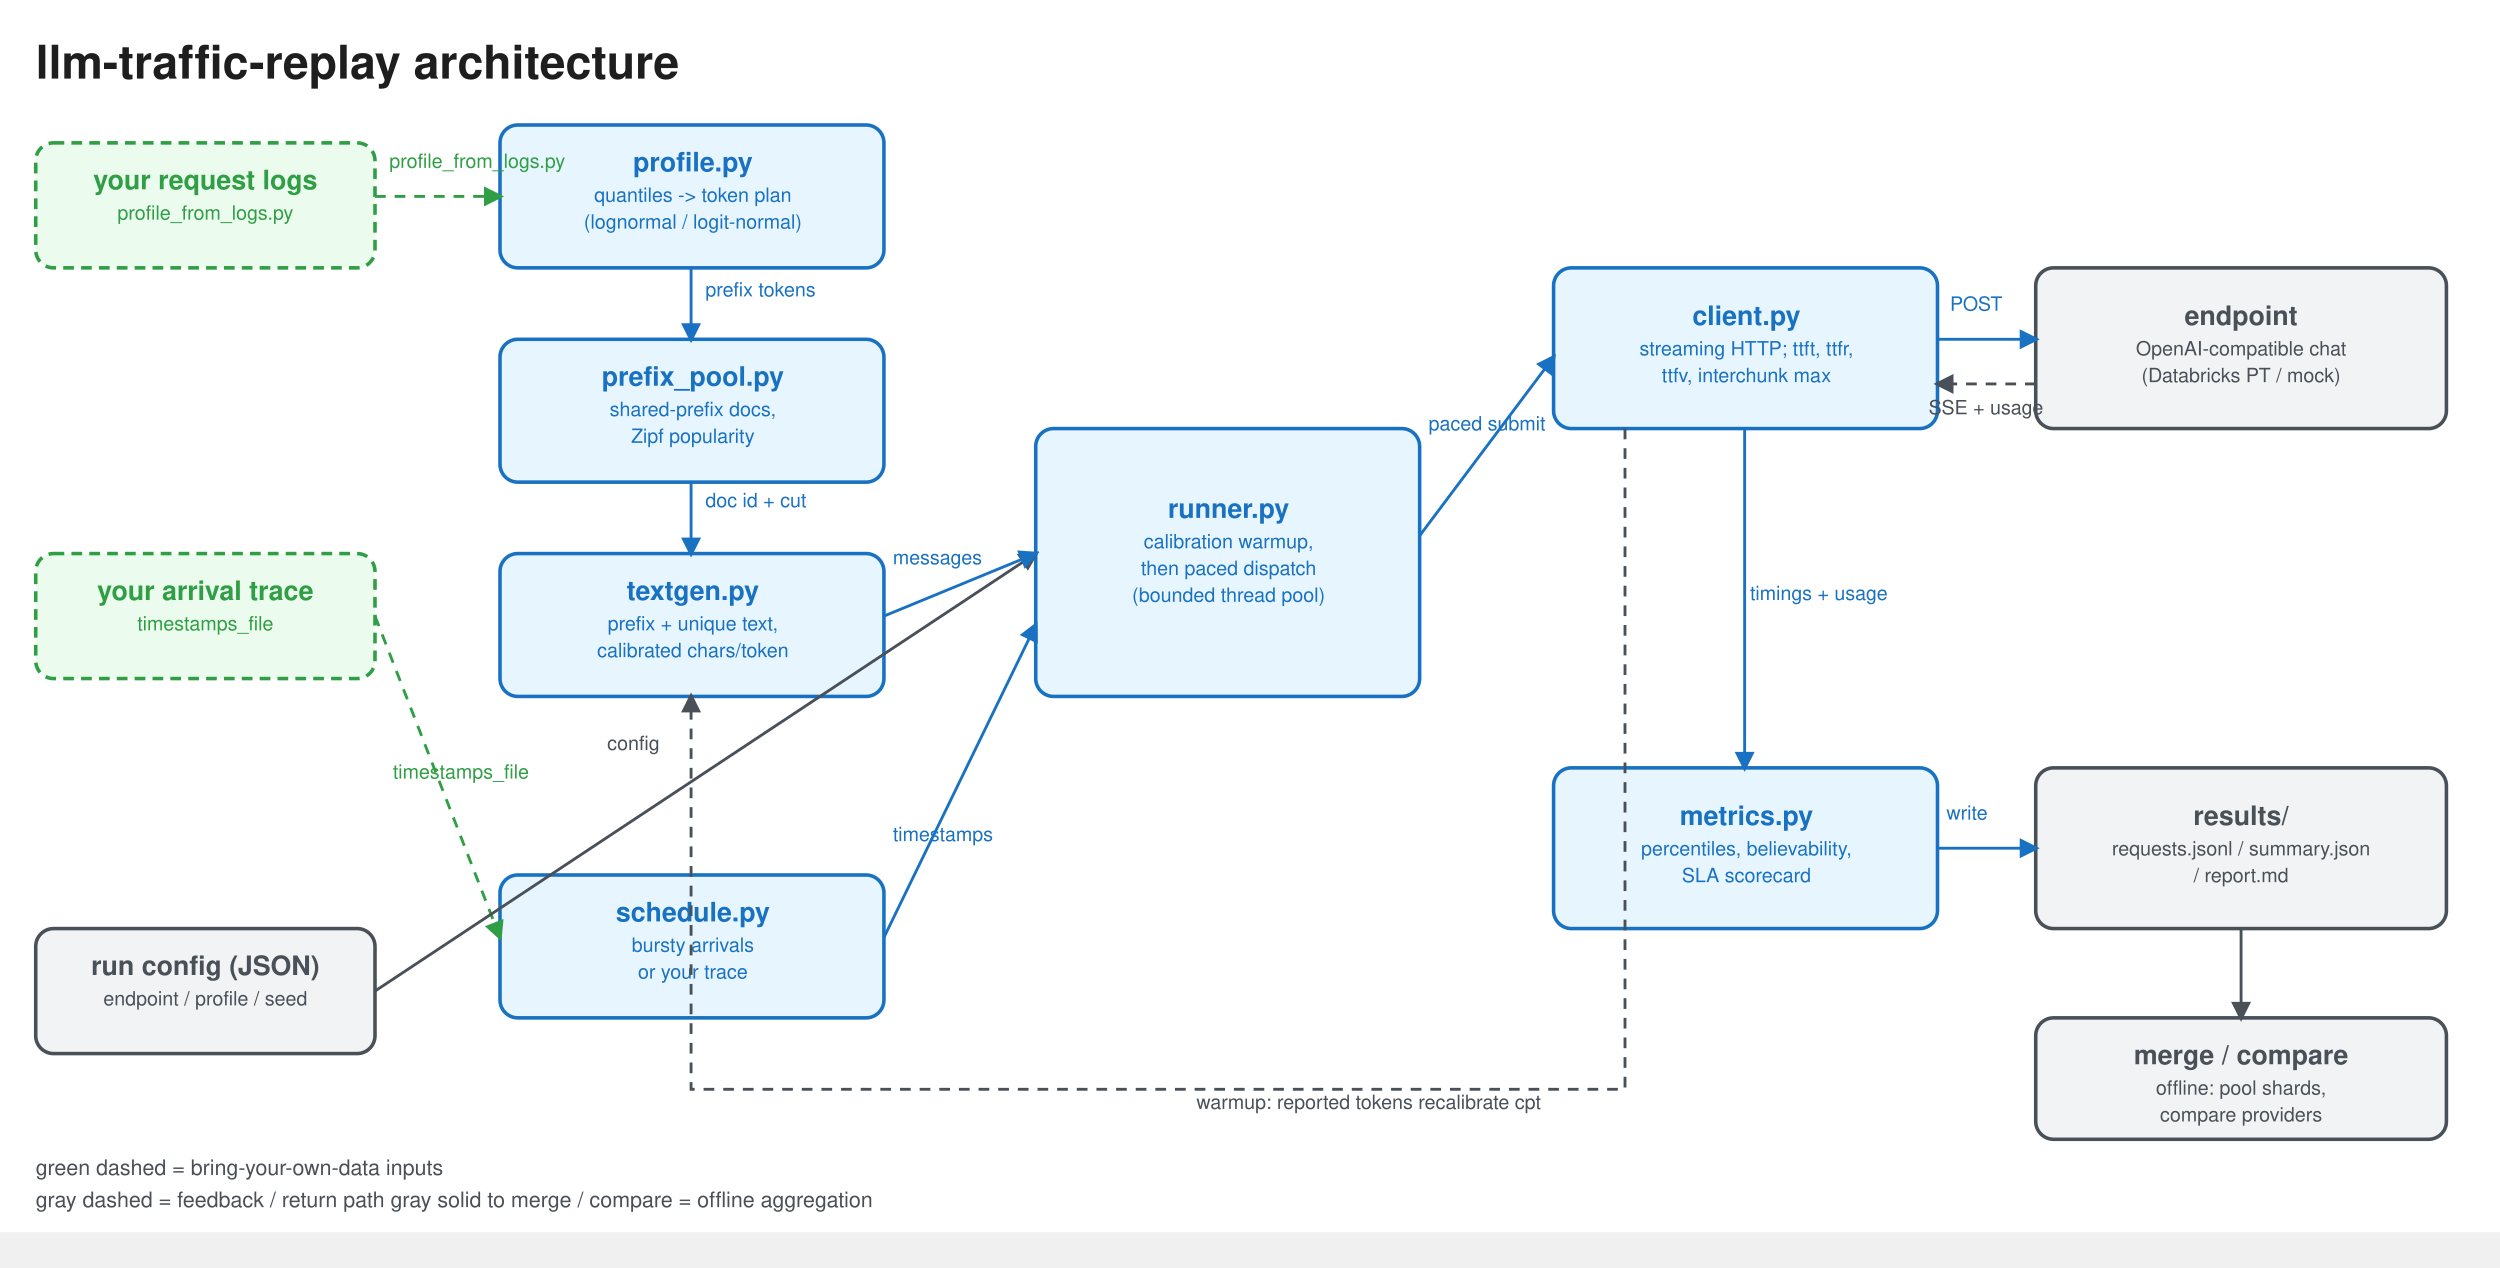
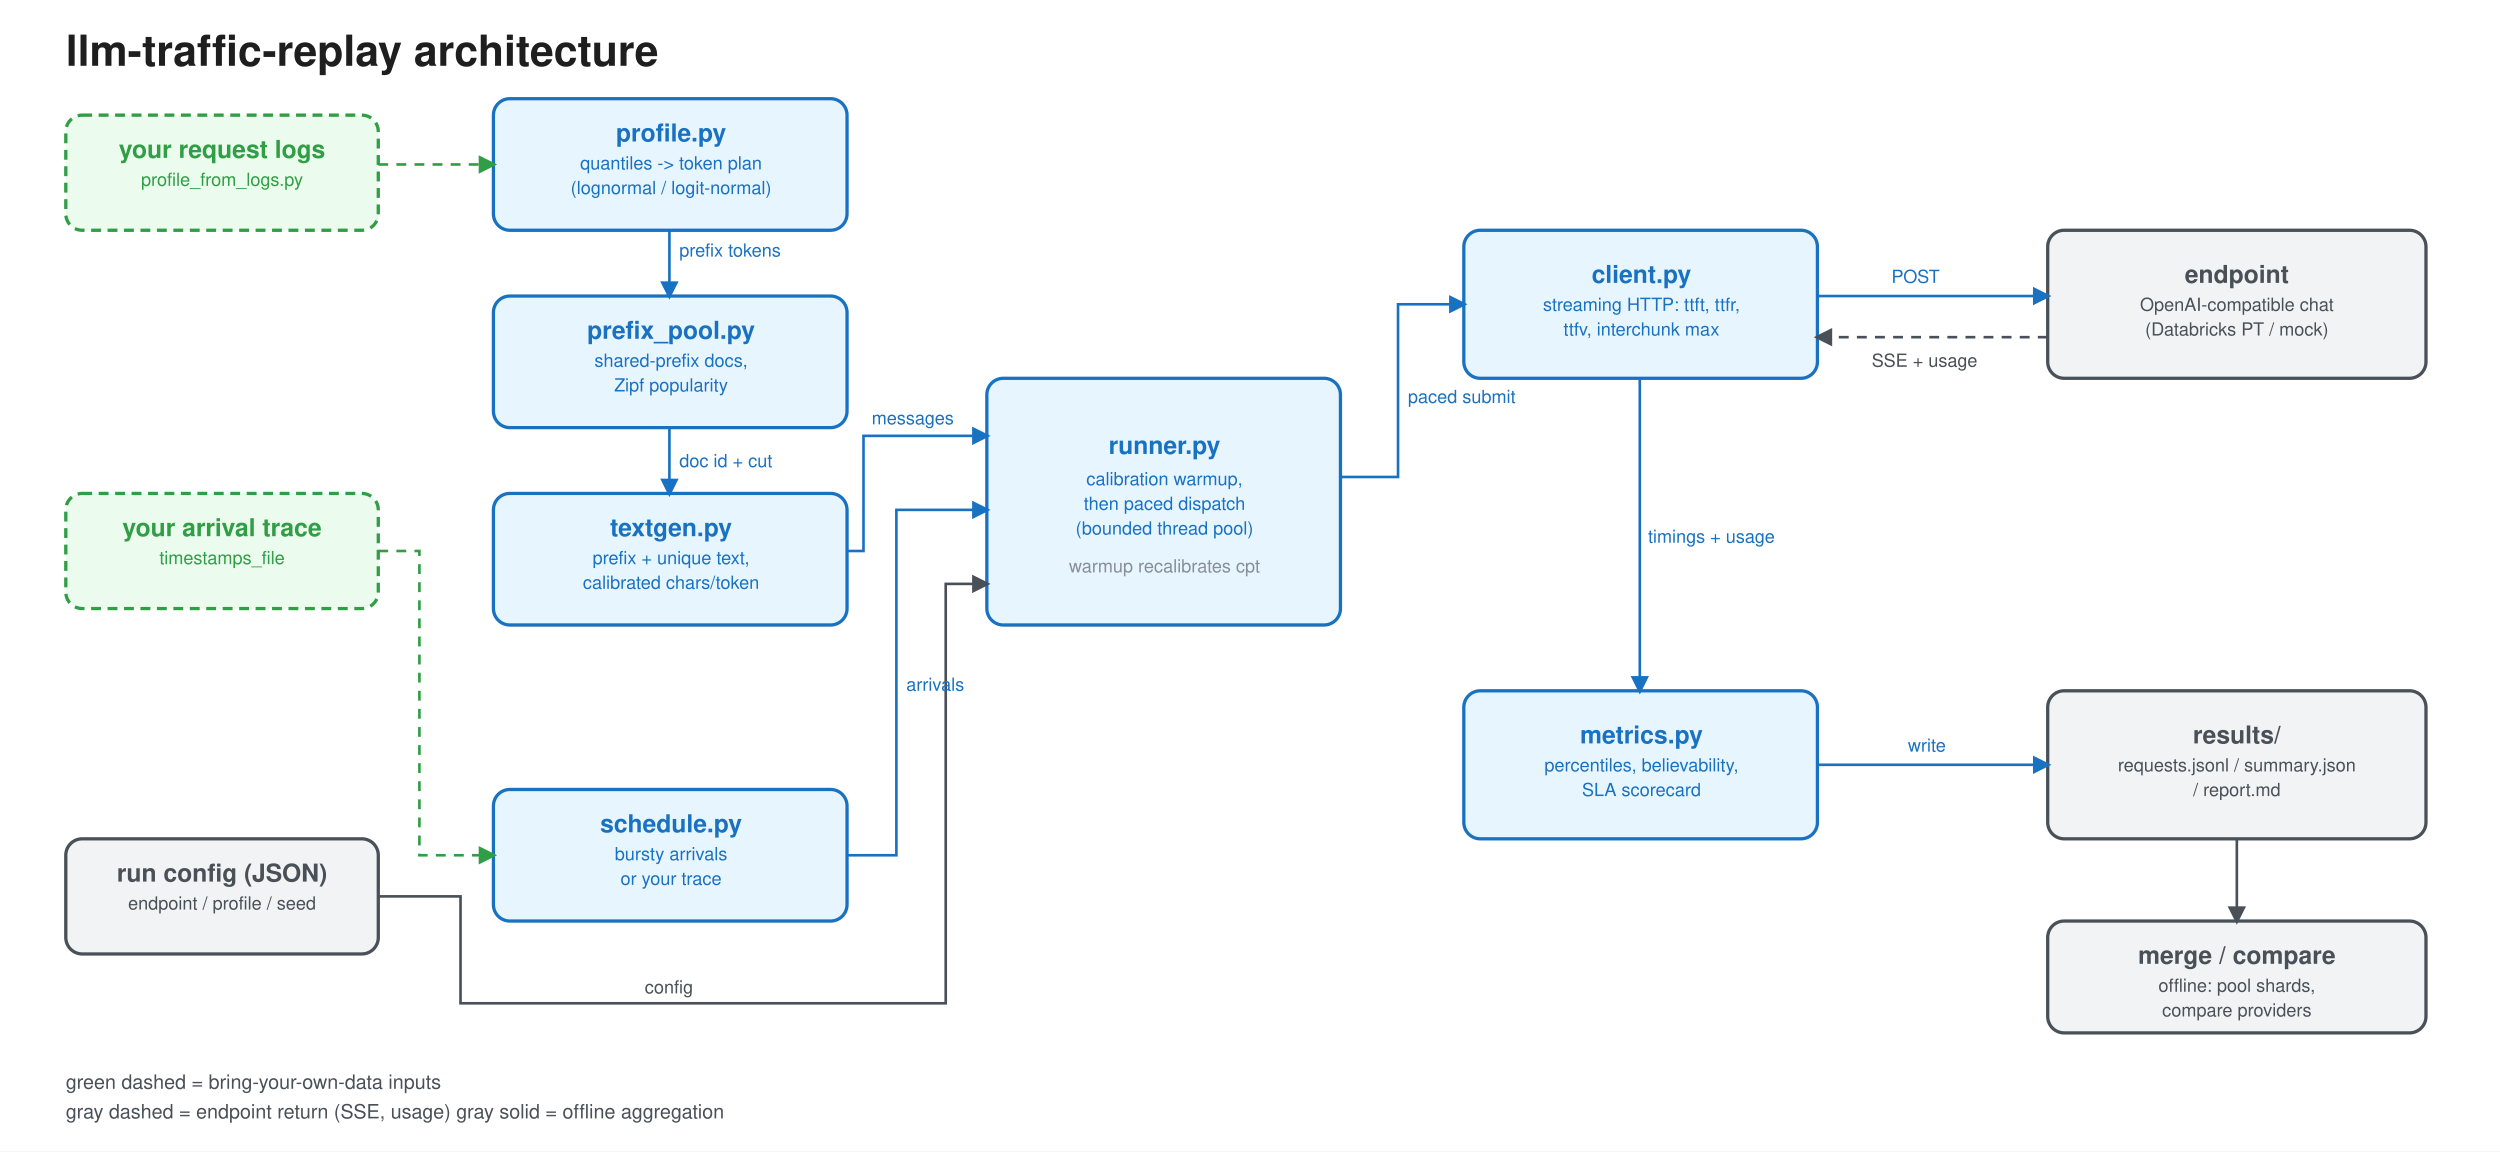
- <svg xmlns="http://www.w3.org/2000/svg" viewBox="20 -10 1400 710" width="1400" height="710" font-family="Helvetica, Arial, sans-serif">
-   <rect x="20" y="-10" width="1400" height="690" fill="#ffffff" />
+ <svg xmlns="http://www.w3.org/2000/svg" viewBox="0 0 1520 700" width="1520" height="700" font-family="Helvetica, Arial, sans-serif">
+   <rect x="0" y="0" width="1520" height="700" fill="#ffffff" />
  <marker id="ablue" viewBox="0 0 10 10" refX="8" refY="5" markerWidth="7" markerHeight="7" orient="auto-start-reverse">
    <path d="M0 0L10 5L0 10z" fill="#1971c2" />
  </marker>
  <marker id="agreen" viewBox="0 0 10 10" refX="8" refY="5" markerWidth="7" markerHeight="7" orient="auto-start-reverse">
    <path d="M0 0L10 5L0 10z" fill="#2f9e44" />
  </marker>
  <marker id="agray" viewBox="0 0 10 10" refX="8" refY="5" markerWidth="7" markerHeight="7" orient="auto-start-reverse">
    <path d="M0 0L10 5L0 10z" fill="#495057" />
  </marker>
-   <text x="40" y="34" font-size="26" font-weight="700" fill="#1e1e1e">llm-traffic-replay architecture</text>
+   <text x="40" y="40" font-size="26" font-weight="700" fill="#1e1e1e">llm-traffic-replay architecture</text>
  <rect x="40" y="70" width="190" height="70" rx="10" fill="#ebfbee" stroke="#2f9e44" stroke-width="2" stroke-dasharray="6 4" />
  <text x="135" y="96" font-size="15" font-weight="600" fill="#2f9e44" text-anchor="middle">your request logs</text>
  <text x="135" y="113" font-size="11" fill="#2f9e44" text-anchor="middle">profile_from_logs.py</text>
  <rect x="40" y="300" width="190" height="70" rx="10" fill="#ebfbee" stroke="#2f9e44" stroke-width="2" stroke-dasharray="6 4" />
  <text x="135" y="326" font-size="15" font-weight="600" fill="#2f9e44" text-anchor="middle">your arrival trace</text>
  <text x="135" y="343" font-size="11" fill="#2f9e44" text-anchor="middle">timestamps_file</text>
  <rect x="40" y="510" width="190" height="70" rx="10" fill="#f1f3f5" stroke="#495057" stroke-width="2" />
  <text x="135" y="536" font-size="15" font-weight="600" fill="#495057" text-anchor="middle">run config (JSON)</text>
  <text x="135" y="553" font-size="11" fill="#495057" text-anchor="middle">endpoint / profile / seed</text>
  <rect x="300" y="60" width="215" height="80" rx="10" fill="#e7f5ff" stroke="#1971c2" stroke-width="2" />
  <text x="408" y="86" font-size="15" font-weight="600" fill="#1971c2" text-anchor="middle">profile.py</text>
  <text x="408" y="103" font-size="11" fill="#1971c2" text-anchor="middle">quantiles -&gt; token plan</text>
  <text x="408" y="118" font-size="11" fill="#1971c2" text-anchor="middle">(lognormal / logit-normal)</text>
  <rect x="300" y="180" width="215" height="80" rx="10" fill="#e7f5ff" stroke="#1971c2" stroke-width="2" />
  <text x="408" y="206" font-size="15" font-weight="600" fill="#1971c2" text-anchor="middle">prefix_pool.py</text>
  <text x="408" y="223" font-size="11" fill="#1971c2" text-anchor="middle">shared-prefix docs,</text>
  <text x="408" y="238" font-size="11" fill="#1971c2" text-anchor="middle">Zipf popularity</text>
  <rect x="300" y="300" width="215" height="80" rx="10" fill="#e7f5ff" stroke="#1971c2" stroke-width="2" />
  <text x="408" y="326" font-size="15" font-weight="600" fill="#1971c2" text-anchor="middle">textgen.py</text>
  <text x="408" y="343" font-size="11" fill="#1971c2" text-anchor="middle">prefix + unique text,</text>
  <text x="408" y="358" font-size="11" fill="#1971c2" text-anchor="middle">calibrated chars/token</text>
  <rect x="300" y="480" width="215" height="80" rx="10" fill="#e7f5ff" stroke="#1971c2" stroke-width="2" />
  <text x="408" y="506" font-size="15" font-weight="600" fill="#1971c2" text-anchor="middle">schedule.py</text>
  <text x="408" y="523" font-size="11" fill="#1971c2" text-anchor="middle">bursty arrivals</text>
  <text x="408" y="538" font-size="11" fill="#1971c2" text-anchor="middle">or your trace</text>
  <rect x="600" y="230" width="215" height="150" rx="10" fill="#e7f5ff" stroke="#1971c2" stroke-width="2" />
-   <text x="708" y="280" font-size="15" font-weight="600" fill="#1971c2" text-anchor="middle">runner.py</text>
-   <text x="708" y="297" font-size="11" fill="#1971c2" text-anchor="middle">calibration warmup,</text>
-   <text x="708" y="312" font-size="11" fill="#1971c2" text-anchor="middle">then paced dispatch</text>
-   <text x="708" y="327" font-size="11" fill="#1971c2" text-anchor="middle">(bounded thread pool)</text>
+   <text x="708" y="276" font-size="15" font-weight="600" fill="#1971c2" text-anchor="middle">runner.py</text>
+   <text x="708" y="295" font-size="11" fill="#1971c2" text-anchor="middle">calibration warmup,</text>
+   <text x="708" y="310" font-size="11" fill="#1971c2" text-anchor="middle">then paced dispatch</text>
+   <text x="708" y="325" font-size="11" fill="#1971c2" text-anchor="middle">(bounded thread pool)</text>
+   <text x="708" y="348" font-size="11" fill="#868e96" text-anchor="middle">warmup recalibrates cpt</text>
  <rect x="890" y="140" width="215" height="90" rx="10" fill="#e7f5ff" stroke="#1971c2" stroke-width="2" />
  <text x="998" y="172" font-size="15" font-weight="600" fill="#1971c2" text-anchor="middle">client.py</text>
-   <text x="998" y="189" font-size="11" fill="#1971c2" text-anchor="middle">streaming HTTP; ttft, ttfr,</text>
+   <text x="998" y="189" font-size="11" fill="#1971c2" text-anchor="middle">streaming HTTP: ttft, ttfr,</text>
  <text x="998" y="204" font-size="11" fill="#1971c2" text-anchor="middle">ttfv, interchunk max</text>
  <rect x="890" y="420" width="215" height="90" rx="10" fill="#e7f5ff" stroke="#1971c2" stroke-width="2" />
  <text x="998" y="452" font-size="15" font-weight="600" fill="#1971c2" text-anchor="middle">metrics.py</text>
  <text x="998" y="469" font-size="11" fill="#1971c2" text-anchor="middle">percentiles, believability,</text>
  <text x="998" y="484" font-size="11" fill="#1971c2" text-anchor="middle">SLA scorecard</text>
-   <rect x="1160" y="140" width="230" height="90" rx="10" fill="#f1f3f5" stroke="#495057" stroke-width="2" />
-   <text x="1275" y="172" font-size="15" font-weight="600" fill="#495057" text-anchor="middle">endpoint</text>
-   <text x="1275" y="189" font-size="11" fill="#495057" text-anchor="middle">OpenAI-compatible chat</text>
-   <text x="1275" y="204" font-size="11" fill="#495057" text-anchor="middle">(Databricks PT / mock)</text>
-   <rect x="1160" y="420" width="230" height="90" rx="10" fill="#f1f3f5" stroke="#495057" stroke-width="2" />
-   <text x="1275" y="452" font-size="15" font-weight="600" fill="#495057" text-anchor="middle">results/</text>
-   <text x="1275" y="469" font-size="11" fill="#495057" text-anchor="middle">requests.jsonl / summary.json</text>
-   <text x="1275" y="484" font-size="11" fill="#495057" text-anchor="middle">/ report.md</text>
-   <rect x="1160" y="560" width="230" height="68" rx="10" fill="#f1f3f5" stroke="#495057" stroke-width="2" />
-   <text x="1275" y="586" font-size="15" font-weight="600" fill="#495057" text-anchor="middle">merge / compare</text>
-   <text x="1275" y="603" font-size="11" fill="#495057" text-anchor="middle">offline: pool shards,</text>
-   <text x="1275" y="618" font-size="11" fill="#495057" text-anchor="middle">compare providers</text>
+   <rect x="1245" y="140" width="230" height="90" rx="10" fill="#f1f3f5" stroke="#495057" stroke-width="2" />
+   <text x="1360" y="172" font-size="15" font-weight="600" fill="#495057" text-anchor="middle">endpoint</text>
+   <text x="1360" y="189" font-size="11" fill="#495057" text-anchor="middle">OpenAI-compatible chat</text>
+   <text x="1360" y="204" font-size="11" fill="#495057" text-anchor="middle">(Databricks PT / mock)</text>
+   <rect x="1245" y="420" width="230" height="90" rx="10" fill="#f1f3f5" stroke="#495057" stroke-width="2" />
+   <text x="1360" y="452" font-size="15" font-weight="600" fill="#495057" text-anchor="middle">results/</text>
+   <text x="1360" y="469" font-size="11" fill="#495057" text-anchor="middle">requests.jsonl / summary.json</text>
+   <text x="1360" y="484" font-size="11" fill="#495057" text-anchor="middle">/ report.md</text>
+   <rect x="1245" y="560" width="230" height="68" rx="10" fill="#f1f3f5" stroke="#495057" stroke-width="2" />
+   <text x="1360" y="586" font-size="15" font-weight="600" fill="#495057" text-anchor="middle">merge / compare</text>
+   <text x="1360" y="603" font-size="11" fill="#495057" text-anchor="middle">offline: pool shards,</text>
+   <text x="1360" y="618" font-size="11" fill="#495057" text-anchor="middle">compare providers</text>
  <polyline points="230,100 300,100" fill="none" stroke="#2f9e44" stroke-width="1.6" stroke-dasharray="6 5" marker-end="url(#agreen)" />
-   <polyline points="230,335 300,515" fill="none" stroke="#2f9e44" stroke-width="1.6" stroke-dasharray="6 5" marker-end="url(#agreen)" />
-   <polyline points="230,545 600,300" fill="none" stroke="#495057" stroke-width="1.6" marker-end="url(#agray)" />
+   <polyline points="230,335 255,335 255,520 300,520" fill="none" stroke="#2f9e44" stroke-width="1.6" stroke-dasharray="6 5" marker-end="url(#agreen)" />
+   <polyline points="230,545 280,545 280,610 575,610 575,355 600,355" fill="none" stroke="#495057" stroke-width="1.6" marker-end="url(#agray)" />
  <polyline points="407,140 407,180" fill="none" stroke="#1971c2" stroke-width="1.6" marker-end="url(#ablue)" />
  <polyline points="407,260 407,300" fill="none" stroke="#1971c2" stroke-width="1.6" marker-end="url(#ablue)" />
-   <polyline points="515,335 600,300" fill="none" stroke="#1971c2" stroke-width="1.6" marker-end="url(#ablue)" />
-   <polyline points="515,515 600,340" fill="none" stroke="#1971c2" stroke-width="1.6" marker-end="url(#ablue)" />
-   <polyline points="815,290 890,190" fill="none" stroke="#1971c2" stroke-width="1.6" marker-end="url(#ablue)" />
-   <polyline points="1105,180 1160,180" fill="none" stroke="#1971c2" stroke-width="1.6" marker-end="url(#ablue)" />
-   <polyline points="1160,205 1105,205" fill="none" stroke="#495057" stroke-width="1.6" stroke-dasharray="6 5" marker-end="url(#agray)" />
+   <polyline points="515,335 525,335 525,265 600,265" fill="none" stroke="#1971c2" stroke-width="1.6" marker-end="url(#ablue)" />
+   <polyline points="515,520 545,520 545,310 600,310" fill="none" stroke="#1971c2" stroke-width="1.6" marker-end="url(#ablue)" />
+   <polyline points="815,290 850,290 850,185 890,185" fill="none" stroke="#1971c2" stroke-width="1.6" marker-end="url(#ablue)" />
+   <polyline points="1105,180 1245,180" fill="none" stroke="#1971c2" stroke-width="1.6" marker-end="url(#ablue)" />
+   <polyline points="1245,205 1105,205" fill="none" stroke="#495057" stroke-width="1.6" stroke-dasharray="6 5" marker-end="url(#agray)" />
  <polyline points="997,230 997,420" fill="none" stroke="#1971c2" stroke-width="1.6" marker-end="url(#ablue)" />
-   <polyline points="1105,465 1160,465" fill="none" stroke="#1971c2" stroke-width="1.6" marker-end="url(#ablue)" />
-   <polyline points="930,230 930,600 407,600 407,380" fill="none" stroke="#495057" stroke-width="1.6" stroke-dasharray="6 5" marker-end="url(#agray)" />
-   <polyline points="1275,510 1275,560" fill="none" stroke="#495057" stroke-width="1.6" marker-end="url(#agray)" />
-   <text x="238" y="84" font-size="11" fill="#2f9e44">profile_from_logs.py</text>
-   <text x="240" y="426" font-size="11" fill="#2f9e44">timestamps_file</text>
-   <text x="360" y="410" font-size="11" fill="#495057">config</text>
-   <text x="415" y="156" font-size="11" fill="#1971c2">prefix tokens</text>
-   <text x="415" y="274" font-size="11" fill="#1971c2">doc id + cut</text>
-   <text x="520" y="306" font-size="11" fill="#1971c2">messages</text>
-   <text x="520" y="461" font-size="11" fill="#1971c2">timestamps</text>
-   <text x="820" y="231" font-size="11" fill="#1971c2">paced submit</text>
-   <text x="1112" y="164" font-size="11" fill="#1971c2">POST</text>
-   <text x="1100" y="222" font-size="11" fill="#495057">SSE + usage</text>
-   <text x="1000" y="326" font-size="11" fill="#1971c2">timings + usage</text>
-   <text x="1110" y="449" font-size="11" fill="#1971c2">write</text>
-   <text x="690" y="611" font-size="11" fill="#495057">warmup: reported tokens recalibrate cpt</text>
-   <text x="40" y="648" font-size="12" fill="#495057">green dashed = bring-your-own-data inputs</text>
-   <text x="40" y="666" font-size="12" fill="#495057">gray dashed = feedback / return path      gray solid to merge / compare = offline aggregation</text>
+   <polyline points="1105,465 1245,465" fill="none" stroke="#1971c2" stroke-width="1.6" marker-end="url(#ablue)" />
+   <polyline points="1360,510 1360,560" fill="none" stroke="#495057" stroke-width="1.6" marker-end="url(#agray)" />
+   <text x="413" y="156" font-size="11" fill="#1971c2">prefix tokens</text>
+   <text x="413" y="284" font-size="11" fill="#1971c2">doc id + cut</text>
+   <text x="530" y="258" font-size="11" fill="#1971c2">messages</text>
+   <text x="551" y="420" font-size="11" fill="#1971c2">arrivals</text>
+   <text x="392" y="604" font-size="11" fill="#495057">config</text>
+   <text x="856" y="245" font-size="11" fill="#1971c2">paced submit</text>
+   <text x="1150" y="172" font-size="11" fill="#1971c2">POST</text>
+   <text x="1138" y="223" font-size="11" fill="#495057">SSE + usage</text>
+   <text x="1002" y="330" font-size="11" fill="#1971c2">timings + usage</text>
+   <text x="1160" y="457" font-size="11" fill="#1971c2">write</text>
+   <text x="40" y="662" font-size="12" fill="#495057">green dashed = bring-your-own-data inputs</text>
+   <text x="40" y="680" font-size="12" fill="#495057">gray dashed = endpoint return (SSE, usage)     gray solid = offline aggregation</text>
</svg>
